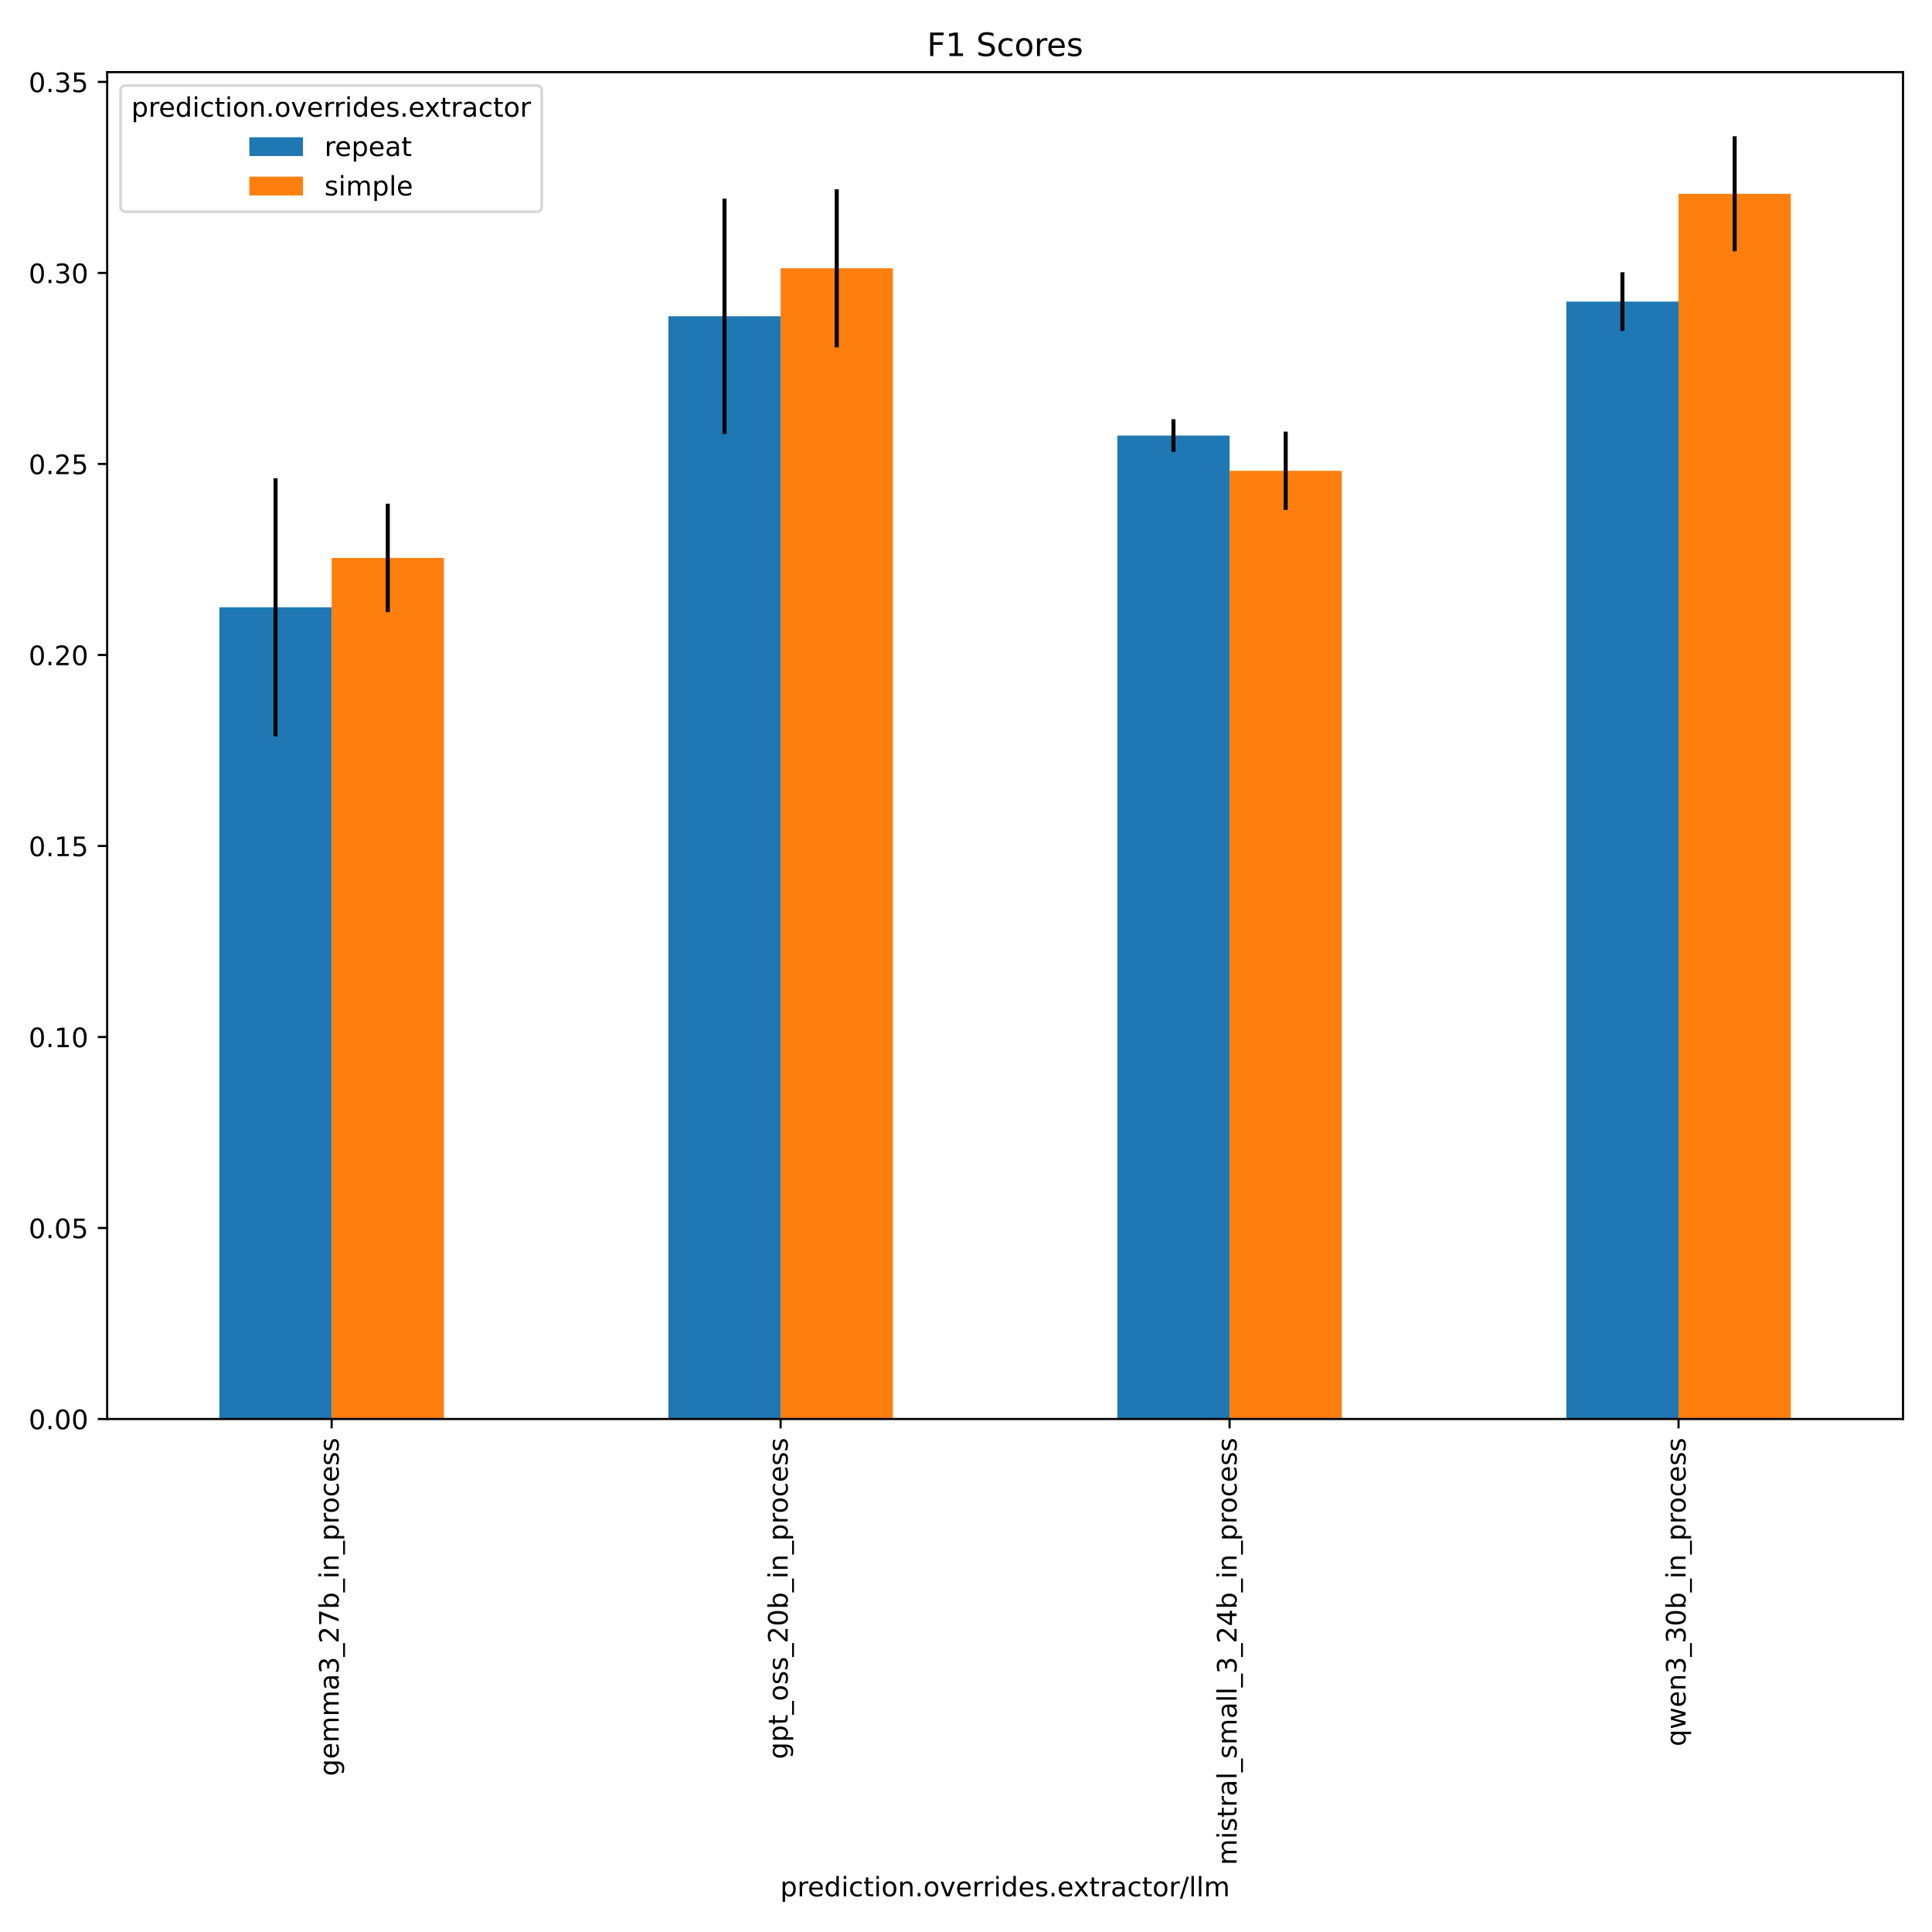
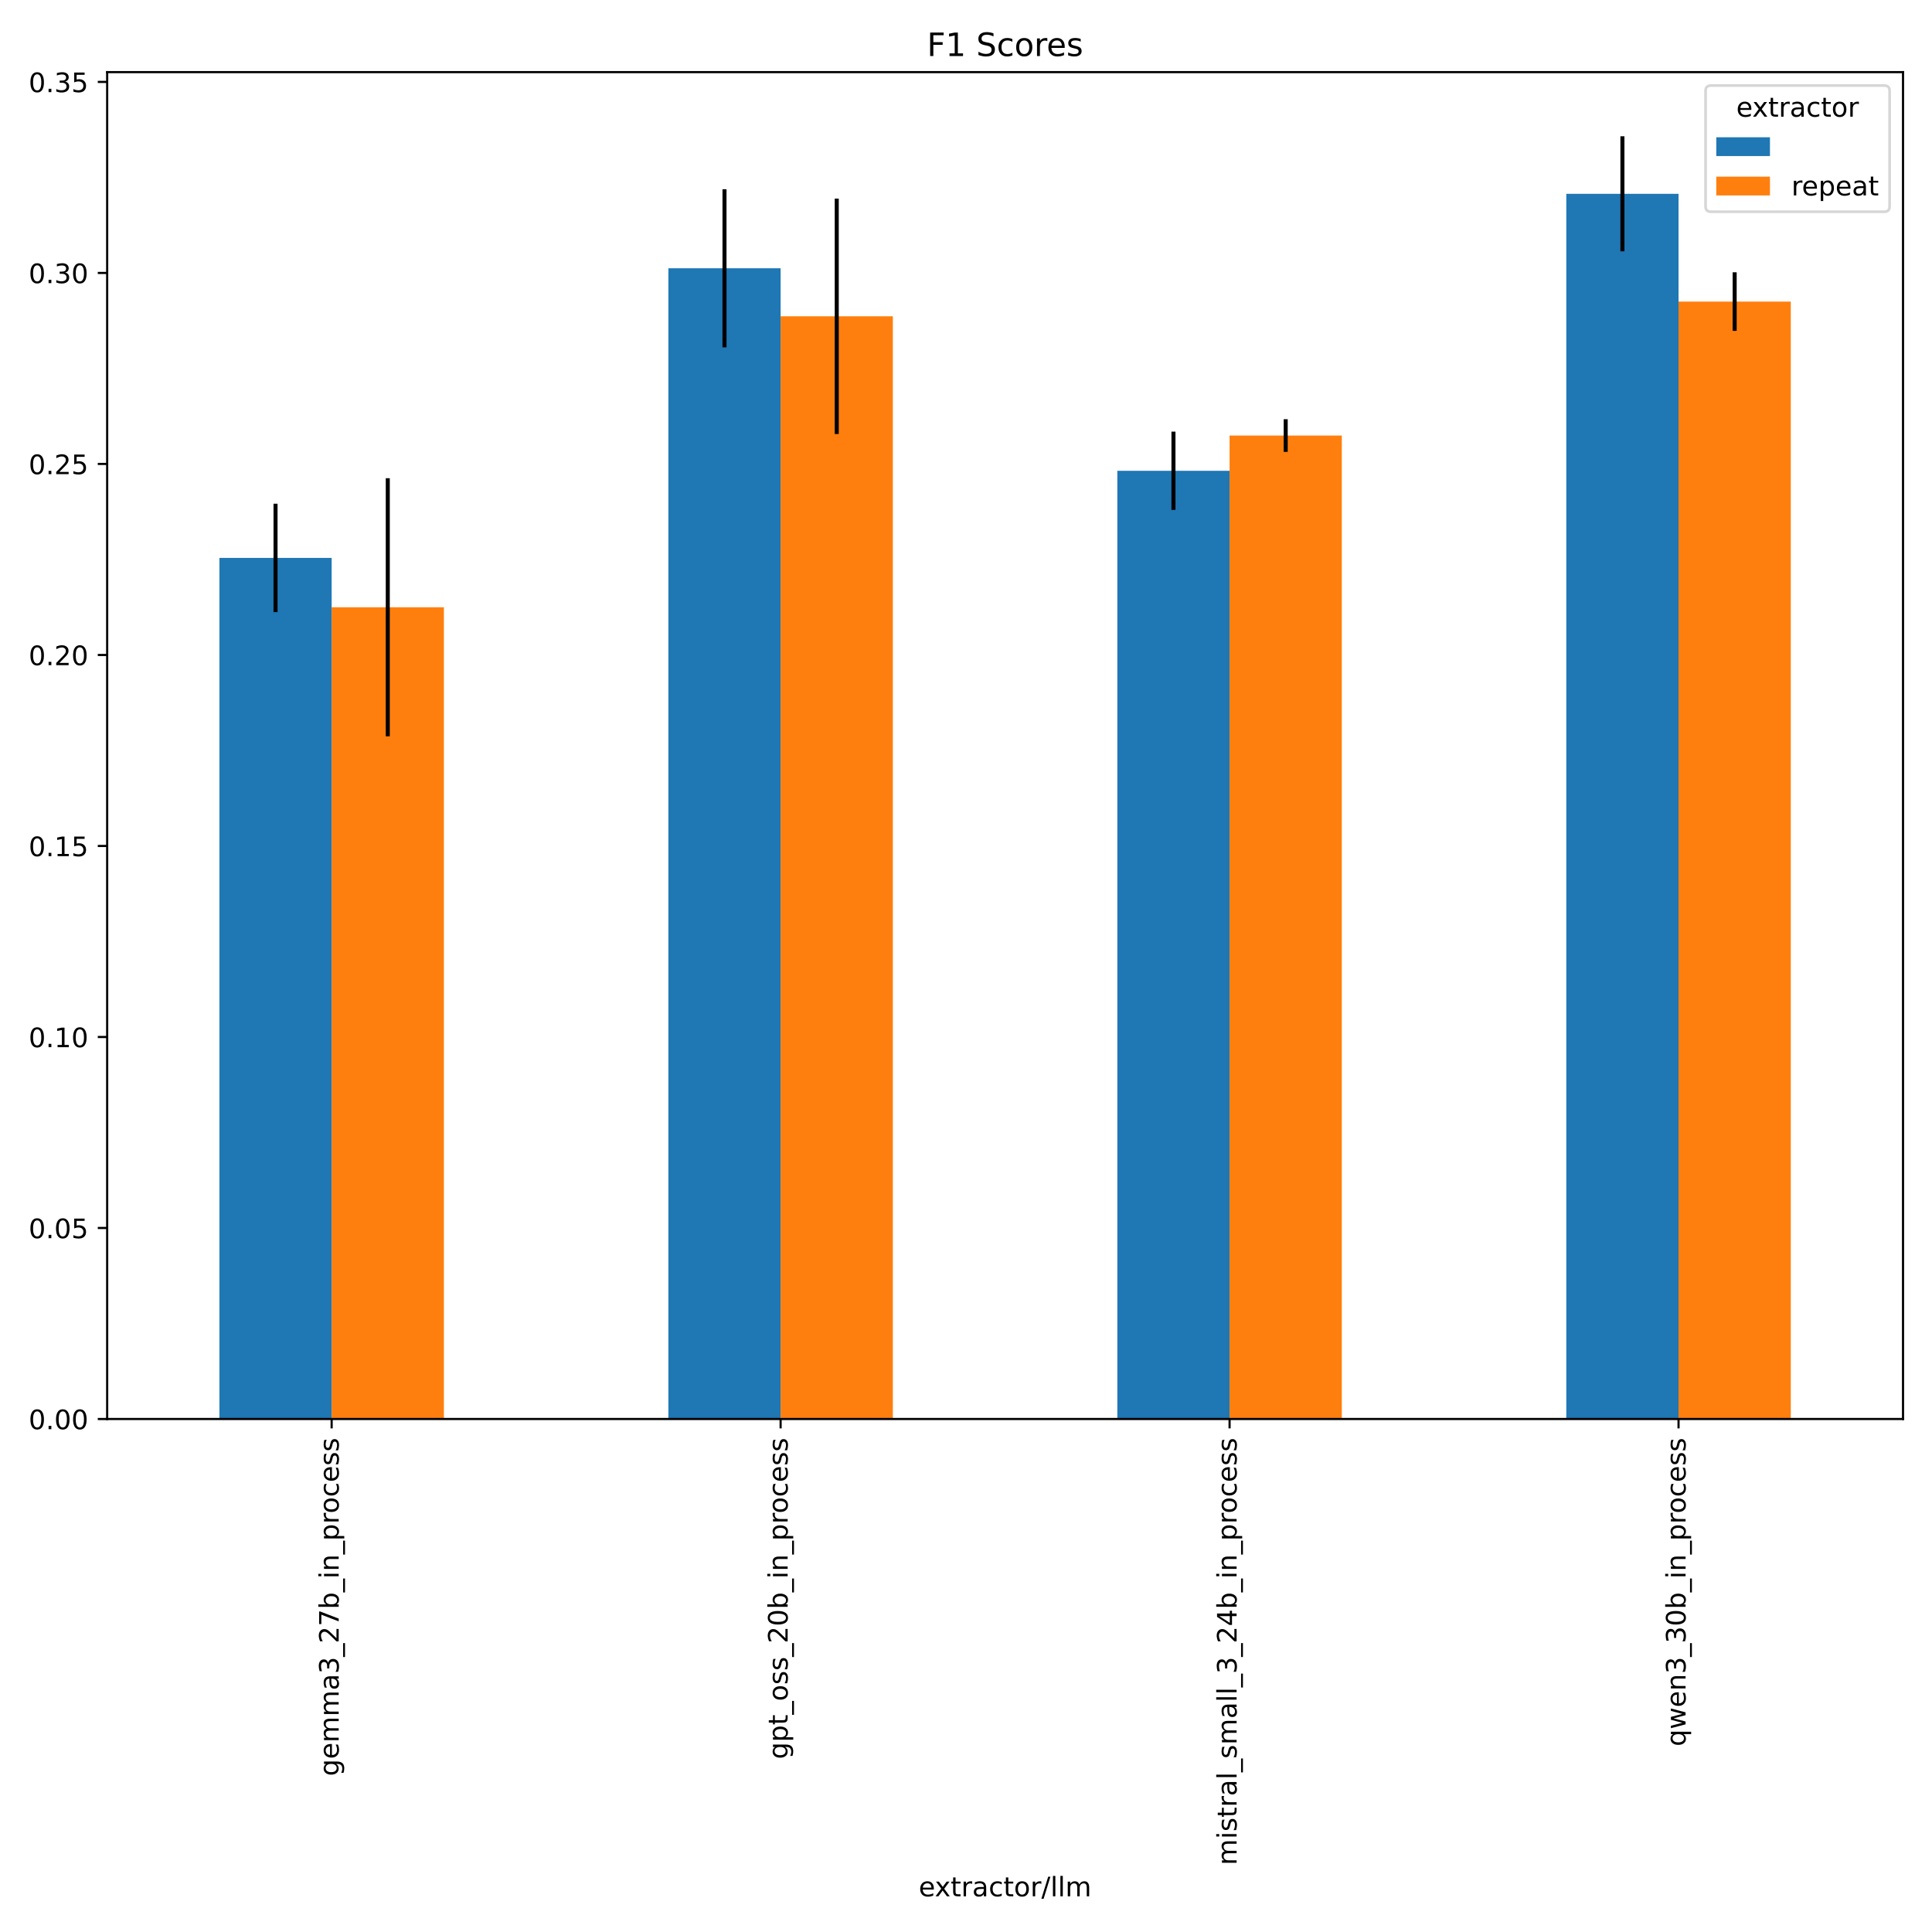
<svg xmlns="http://www.w3.org/2000/svg" xmlns:xlink="http://www.w3.org/1999/xlink" width="720pt" height="720pt" viewBox="0 0 720 720" version="1.1">
  <defs>
    <style type="text/css">*{stroke-linejoin: round; stroke-linecap: butt}</style>
  </defs>
  <g id="figure_1">
    <g id="patch_1">
      <path d="M 0 720  L 720 720  L 720 0  L 0 0  z " style="fill: #ffffff" />
    </g>
    <g id="axes_1">
      <g id="patch_2">
        <path d="M 39.94 528.82  L 709.2 528.82  L 709.2 26.88  L 39.94 26.88  z " style="fill: #ffffff" />
      </g>
      <g id="patch_3">
-         <path d="M 81.769 528.82  L 123.597 528.82  L 123.597 226.306  L 81.769 226.306  z " clip-path="url(#p8c018d6168)" style="fill: #1f77b4" />
+         <path d="M 81.769 528.82  L 123.597 528.82  L 123.597 207.916  L 81.769 207.916  z " clip-path="url(#pf4e334055d)" style="fill: #1f77b4" />
      </g>
      <g id="patch_4">
-         <path d="M 249.084 528.82  L 290.913 528.82  L 290.913 117.876  L 249.084 117.876  z " clip-path="url(#p8c018d6168)" style="fill: #1f77b4" />
+         <path d="M 249.084 528.82  L 290.913 528.82  L 290.913 99.983  L 249.084 99.983  z " clip-path="url(#pf4e334055d)" style="fill: #1f77b4" />
      </g>
      <g id="patch_5">
-         <path d="M 416.399 528.82  L 458.228 528.82  L 458.228 162.321  L 416.399 162.321  z " clip-path="url(#p8c018d6168)" style="fill: #1f77b4" />
+         <path d="M 416.399 528.82  L 458.228 528.82  L 458.228 175.443  L 416.399 175.443  z " clip-path="url(#pf4e334055d)" style="fill: #1f77b4" />
      </g>
      <g id="patch_6">
-         <path d="M 583.714 528.82  L 625.543 528.82  L 625.543 112.388  L 583.714 112.388  z " clip-path="url(#p8c018d6168)" style="fill: #1f77b4" />
+         <path d="M 583.714 528.82  L 625.543 528.82  L 625.543 72.224  L 583.714 72.224  z " clip-path="url(#pf4e334055d)" style="fill: #1f77b4" />
      </g>
      <g id="patch_7">
-         <path d="M 123.597 528.82  L 165.426 528.82  L 165.426 207.916  L 123.597 207.916  z " clip-path="url(#p8c018d6168)" style="fill: #ff7f0e" />
+         <path d="M 123.597 528.82  L 165.426 528.82  L 165.426 226.306  L 123.597 226.306  z " clip-path="url(#pf4e334055d)" style="fill: #ff7f0e" />
      </g>
      <g id="patch_8">
-         <path d="M 290.913 528.82  L 332.741 528.82  L 332.741 99.983  L 290.913 99.983  z " clip-path="url(#p8c018d6168)" style="fill: #ff7f0e" />
+         <path d="M 290.913 528.82  L 332.741 528.82  L 332.741 117.876  L 290.913 117.876  z " clip-path="url(#pf4e334055d)" style="fill: #ff7f0e" />
      </g>
      <g id="patch_9">
-         <path d="M 458.228 528.82  L 500.056 528.82  L 500.056 175.443  L 458.228 175.443  z " clip-path="url(#p8c018d6168)" style="fill: #ff7f0e" />
+         <path d="M 458.228 528.82  L 500.056 528.82  L 500.056 162.321  L 458.228 162.321  z " clip-path="url(#pf4e334055d)" style="fill: #ff7f0e" />
      </g>
      <g id="patch_10">
-         <path d="M 625.543 528.82  L 667.371 528.82  L 667.371 72.224  L 625.543 72.224  z " clip-path="url(#p8c018d6168)" style="fill: #ff7f0e" />
+         <path d="M 625.543 528.82  L 667.371 528.82  L 667.371 112.388  L 625.543 112.388  z " clip-path="url(#pf4e334055d)" style="fill: #ff7f0e" />
      </g>
      <g id="matplotlib.axis_1">
        <g id="xtick_1">
          <g id="line2d_1">
            <defs>
-               <path id="m110accec72" d="M 0 0  L 0 3.5  " style="stroke: #000000; stroke-width: 0.8" />
+               <path id="m04f5eae149" d="M 0 0  L 0 3.5  " style="stroke: #000000; stroke-width: 0.8" />
            </defs>
            <g>
-               <use xlink:href="#m110accec72" x="123.597" y="528.82" style="stroke: #000000; stroke-width: 0.8" />
+               <use xlink:href="#m04f5eae149" x="123.597" y="528.82" style="stroke: #000000; stroke-width: 0.8" />
            </g>
          </g>
          <g id="text_1">
            <g transform="translate(126.2178 661.9059) rotate(-90) scale(0.1 -0.1)">
              <defs>
                <path id="DejaVuSans-67" d="M 2906 1791  Q 2906 2416 2648 2759  Q 2391 3103 1925 3103  Q 1463 3103 1205 2759  Q 947 2416 947 1791  Q 947 1169 1205 825  Q 1463 481 1925 481  Q 2391 481 2648 825  Q 2906 1169 2906 1791  z M 3481 434  Q 3481 -459 3084 -895  Q 2688 -1331 1869 -1331  Q 1566 -1331 1297 -1286  Q 1028 -1241 775 -1147  L 775 -588  Q 1028 -725 1275 -790  Q 1522 -856 1778 -856  Q 2344 -856 2625 -561  Q 2906 -266 2906 331  L 2906 616  Q 2728 306 2450 153  Q 2172 0 1784 0  Q 1141 0 747 490  Q 353 981 353 1791  Q 353 2603 747 3093  Q 1141 3584 1784 3584  Q 2172 3584 2450 3431  Q 2728 3278 2906 2969  L 2906 3500  L 3481 3500  L 3481 434  z " transform="scale(0.015625)" />
                <path id="DejaVuSans-65" d="M 3597 1894  L 3597 1613  L 953 1613  Q 991 1019 1311 708  Q 1631 397 2203 397  Q 2534 397 2845 478  Q 3156 559 3463 722  L 3463 178  Q 3153 47 2828 -22  Q 2503 -91 2169 -91  Q 1331 -91 842 396  Q 353 884 353 1716  Q 353 2575 817 3079  Q 1281 3584 2069 3584  Q 2775 3584 3186 3129  Q 3597 2675 3597 1894  z M 3022 2063  Q 3016 2534 2758 2815  Q 2500 3097 2075 3097  Q 1594 3097 1305 2825  Q 1016 2553 972 2059  L 3022 2063  z " transform="scale(0.015625)" />
                <path id="DejaVuSans-6d" d="M 3328 2828  Q 3544 3216 3844 3400  Q 4144 3584 4550 3584  Q 5097 3584 5394 3201  Q 5691 2819 5691 2113  L 5691 0  L 5113 0  L 5113 2094  Q 5113 2597 4934 2840  Q 4756 3084 4391 3084  Q 3944 3084 3684 2787  Q 3425 2491 3425 1978  L 3425 0  L 2847 0  L 2847 2094  Q 2847 2600 2669 2842  Q 2491 3084 2119 3084  Q 1678 3084 1418 2786  Q 1159 2488 1159 1978  L 1159 0  L 581 0  L 581 3500  L 1159 3500  L 1159 2956  Q 1356 3278 1631 3431  Q 1906 3584 2284 3584  Q 2666 3584 2933 3390  Q 3200 3197 3328 2828  z " transform="scale(0.015625)" />
                <path id="DejaVuSans-61" d="M 2194 1759  Q 1497 1759 1228 1600  Q 959 1441 959 1056  Q 959 750 1161 570  Q 1363 391 1709 391  Q 2188 391 2477 730  Q 2766 1069 2766 1631  L 2766 1759  L 2194 1759  z M 3341 1997  L 3341 0  L 2766 0  L 2766 531  Q 2569 213 2275 61  Q 1981 -91 1556 -91  Q 1019 -91 701 211  Q 384 513 384 1019  Q 384 1609 779 1909  Q 1175 2209 1959 2209  L 2766 2209  L 2766 2266  Q 2766 2663 2505 2880  Q 2244 3097 1772 3097  Q 1472 3097 1187 3025  Q 903 2953 641 2809  L 641 3341  Q 956 3463 1253 3523  Q 1550 3584 1831 3584  Q 2591 3584 2966 3190  Q 3341 2797 3341 1997  z " transform="scale(0.015625)" />
                <path id="DejaVuSans-33" d="M 2597 2516  Q 3050 2419 3304 2112  Q 3559 1806 3559 1356  Q 3559 666 3084 287  Q 2609 -91 1734 -91  Q 1441 -91 1130 -33  Q 819 25 488 141  L 488 750  Q 750 597 1062 519  Q 1375 441 1716 441  Q 2309 441 2620 675  Q 2931 909 2931 1356  Q 2931 1769 2642 2001  Q 2353 2234 1838 2234  L 1294 2234  L 1294 2753  L 1863 2753  Q 2328 2753 2575 2939  Q 2822 3125 2822 3475  Q 2822 3834 2567 4026  Q 2313 4219 1838 4219  Q 1578 4219 1281 4162  Q 984 4106 628 3988  L 628 4550  Q 988 4650 1302 4700  Q 1616 4750 1894 4750  Q 2613 4750 3031 4423  Q 3450 4097 3450 3541  Q 3450 3153 3228 2886  Q 3006 2619 2597 2516  z " transform="scale(0.015625)" />
                <path id="DejaVuSans-5f" d="M 3263 -1063  L 3263 -1509  L -63 -1509  L -63 -1063  L 3263 -1063  z " transform="scale(0.015625)" />
                <path id="DejaVuSans-32" d="M 1228 531  L 3431 531  L 3431 0  L 469 0  L 469 531  Q 828 903 1448 1529  Q 2069 2156 2228 2338  Q 2531 2678 2651 2914  Q 2772 3150 2772 3378  Q 2772 3750 2511 3984  Q 2250 4219 1831 4219  Q 1534 4219 1204 4116  Q 875 4013 500 3803  L 500 4441  Q 881 4594 1212 4672  Q 1544 4750 1819 4750  Q 2544 4750 2975 4387  Q 3406 4025 3406 3419  Q 3406 3131 3298 2873  Q 3191 2616 2906 2266  Q 2828 2175 2409 1742  Q 1991 1309 1228 531  z " transform="scale(0.015625)" />
                <path id="DejaVuSans-37" d="M 525 4666  L 3525 4666  L 3525 4397  L 1831 0  L 1172 0  L 2766 4134  L 525 4134  L 525 4666  z " transform="scale(0.015625)" />
                <path id="DejaVuSans-62" d="M 3116 1747  Q 3116 2381 2855 2742  Q 2594 3103 2138 3103  Q 1681 3103 1420 2742  Q 1159 2381 1159 1747  Q 1159 1113 1420 752  Q 1681 391 2138 391  Q 2594 391 2855 752  Q 3116 1113 3116 1747  z M 1159 2969  Q 1341 3281 1617 3432  Q 1894 3584 2278 3584  Q 2916 3584 3314 3078  Q 3713 2572 3713 1747  Q 3713 922 3314 415  Q 2916 -91 2278 -91  Q 1894 -91 1617 61  Q 1341 213 1159 525  L 1159 0  L 581 0  L 581 4863  L 1159 4863  L 1159 2969  z " transform="scale(0.015625)" />
                <path id="DejaVuSans-69" d="M 603 3500  L 1178 3500  L 1178 0  L 603 0  L 603 3500  z M 603 4863  L 1178 4863  L 1178 4134  L 603 4134  L 603 4863  z " transform="scale(0.015625)" />
                <path id="DejaVuSans-6e" d="M 3513 2113  L 3513 0  L 2938 0  L 2938 2094  Q 2938 2591 2744 2837  Q 2550 3084 2163 3084  Q 1697 3084 1428 2787  Q 1159 2491 1159 1978  L 1159 0  L 581 0  L 581 3500  L 1159 3500  L 1159 2956  Q 1366 3272 1645 3428  Q 1925 3584 2291 3584  Q 2894 3584 3203 3211  Q 3513 2838 3513 2113  z " transform="scale(0.015625)" />
                <path id="DejaVuSans-70" d="M 1159 525  L 1159 -1331  L 581 -1331  L 581 3500  L 1159 3500  L 1159 2969  Q 1341 3281 1617 3432  Q 1894 3584 2278 3584  Q 2916 3584 3314 3078  Q 3713 2572 3713 1747  Q 3713 922 3314 415  Q 2916 -91 2278 -91  Q 1894 -91 1617 61  Q 1341 213 1159 525  z M 3116 1747  Q 3116 2381 2855 2742  Q 2594 3103 2138 3103  Q 1681 3103 1420 2742  Q 1159 2381 1159 1747  Q 1159 1113 1420 752  Q 1681 391 2138 391  Q 2594 391 2855 752  Q 3116 1113 3116 1747  z " transform="scale(0.015625)" />
                <path id="DejaVuSans-72" d="M 2631 2963  Q 2534 3019 2420 3045  Q 2306 3072 2169 3072  Q 1681 3072 1420 2755  Q 1159 2438 1159 1844  L 1159 0  L 581 0  L 581 3500  L 1159 3500  L 1159 2956  Q 1341 3275 1631 3429  Q 1922 3584 2338 3584  Q 2397 3584 2469 3576  Q 2541 3569 2628 3553  L 2631 2963  z " transform="scale(0.015625)" />
                <path id="DejaVuSans-6f" d="M 1959 3097  Q 1497 3097 1228 2736  Q 959 2375 959 1747  Q 959 1119 1226 758  Q 1494 397 1959 397  Q 2419 397 2687 759  Q 2956 1122 2956 1747  Q 2956 2369 2687 2733  Q 2419 3097 1959 3097  z M 1959 3584  Q 2709 3584 3137 3096  Q 3566 2609 3566 1747  Q 3566 888 3137 398  Q 2709 -91 1959 -91  Q 1206 -91 779 398  Q 353 888 353 1747  Q 353 2609 779 3096  Q 1206 3584 1959 3584  z " transform="scale(0.015625)" />
                <path id="DejaVuSans-63" d="M 3122 3366  L 3122 2828  Q 2878 2963 2633 3030  Q 2388 3097 2138 3097  Q 1578 3097 1268 2742  Q 959 2388 959 1747  Q 959 1106 1268 751  Q 1578 397 2138 397  Q 2388 397 2633 464  Q 2878 531 3122 666  L 3122 134  Q 2881 22 2623 -34  Q 2366 -91 2075 -91  Q 1284 -91 818 406  Q 353 903 353 1747  Q 353 2603 823 3093  Q 1294 3584 2113 3584  Q 2378 3584 2631 3529  Q 2884 3475 3122 3366  z " transform="scale(0.015625)" />
                <path id="DejaVuSans-73" d="M 2834 3397  L 2834 2853  Q 2591 2978 2328 3040  Q 2066 3103 1784 3103  Q 1356 3103 1142 2972  Q 928 2841 928 2578  Q 928 2378 1081 2264  Q 1234 2150 1697 2047  L 1894 2003  Q 2506 1872 2764 1633  Q 3022 1394 3022 966  Q 3022 478 2636 193  Q 2250 -91 1575 -91  Q 1294 -91 989 -36  Q 684 19 347 128  L 347 722  Q 666 556 975 473  Q 1284 391 1588 391  Q 1994 391 2212 530  Q 2431 669 2431 922  Q 2431 1156 2273 1281  Q 2116 1406 1581 1522  L 1381 1569  Q 847 1681 609 1914  Q 372 2147 372 2553  Q 372 3047 722 3315  Q 1072 3584 1716 3584  Q 2034 3584 2315 3537  Q 2597 3491 2834 3397  z " transform="scale(0.015625)" />
              </defs>
              <use xlink:href="#DejaVuSans-67" />
              <use xlink:href="#DejaVuSans-65" transform="translate(63.47656 0)" />
              <use xlink:href="#DejaVuSans-6d" transform="translate(125 0)" />
              <use xlink:href="#DejaVuSans-6d" transform="translate(222.4121 0)" />
              <use xlink:href="#DejaVuSans-61" transform="translate(319.8242 0)" />
              <use xlink:href="#DejaVuSans-33" transform="translate(381.1035 0)" />
              <use xlink:href="#DejaVuSans-5f" transform="translate(444.7266 0)" />
              <use xlink:href="#DejaVuSans-32" transform="translate(494.7266 0)" />
              <use xlink:href="#DejaVuSans-37" transform="translate(558.3496 0)" />
              <use xlink:href="#DejaVuSans-62" transform="translate(621.9727 0)" />
              <use xlink:href="#DejaVuSans-5f" transform="translate(685.4492 0)" />
              <use xlink:href="#DejaVuSans-69" transform="translate(735.4492 0)" />
              <use xlink:href="#DejaVuSans-6e" transform="translate(763.2324 0)" />
              <use xlink:href="#DejaVuSans-5f" transform="translate(826.6113 0)" />
              <use xlink:href="#DejaVuSans-70" transform="translate(876.6113 0)" />
              <use xlink:href="#DejaVuSans-72" transform="translate(940.0879 0)" />
              <use xlink:href="#DejaVuSans-6f" transform="translate(978.9512 0)" />
              <use xlink:href="#DejaVuSans-63" transform="translate(1040.133 0)" />
              <use xlink:href="#DejaVuSans-65" transform="translate(1095.113 0)" />
              <use xlink:href="#DejaVuSans-73" transform="translate(1156.637 0)" />
              <use xlink:href="#DejaVuSans-73" transform="translate(1208.736 0)" />
            </g>
          </g>
        </g>
        <g id="xtick_2">
          <g id="line2d_2">
            <g>
-               <use xlink:href="#m110accec72" x="290.913" y="528.82" style="stroke: #000000; stroke-width: 0.8" />
+               <use xlink:href="#m04f5eae149" x="290.913" y="528.82" style="stroke: #000000; stroke-width: 0.8" />
            </g>
          </g>
          <g id="text_2">
            <g transform="translate(293.5328 655.5872) rotate(-90) scale(0.1 -0.1)">
              <defs>
                <path id="DejaVuSans-74" d="M 1172 4494  L 1172 3500  L 2356 3500  L 2356 3053  L 1172 3053  L 1172 1153  Q 1172 725 1289 603  Q 1406 481 1766 481  L 2356 481  L 2356 0  L 1766 0  Q 1100 0 847 248  Q 594 497 594 1153  L 594 3053  L 172 3053  L 172 3500  L 594 3500  L 594 4494  L 1172 4494  z " transform="scale(0.015625)" />
                <path id="DejaVuSans-30" d="M 2034 4250  Q 1547 4250 1301 3770  Q 1056 3291 1056 2328  Q 1056 1369 1301 889  Q 1547 409 2034 409  Q 2525 409 2770 889  Q 3016 1369 3016 2328  Q 3016 3291 2770 3770  Q 2525 4250 2034 4250  z M 2034 4750  Q 2819 4750 3233 4129  Q 3647 3509 3647 2328  Q 3647 1150 3233 529  Q 2819 -91 2034 -91  Q 1250 -91 836 529  Q 422 1150 422 2328  Q 422 3509 836 4129  Q 1250 4750 2034 4750  z " transform="scale(0.015625)" />
              </defs>
              <use xlink:href="#DejaVuSans-67" />
              <use xlink:href="#DejaVuSans-70" transform="translate(63.47656 0)" />
              <use xlink:href="#DejaVuSans-74" transform="translate(126.9531 0)" />
              <use xlink:href="#DejaVuSans-5f" transform="translate(166.1621 0)" />
              <use xlink:href="#DejaVuSans-6f" transform="translate(216.1621 0)" />
              <use xlink:href="#DejaVuSans-73" transform="translate(277.3438 0)" />
              <use xlink:href="#DejaVuSans-73" transform="translate(329.4434 0)" />
              <use xlink:href="#DejaVuSans-5f" transform="translate(381.543 0)" />
              <use xlink:href="#DejaVuSans-32" transform="translate(431.543 0)" />
              <use xlink:href="#DejaVuSans-30" transform="translate(495.166 0)" />
              <use xlink:href="#DejaVuSans-62" transform="translate(558.7891 0)" />
              <use xlink:href="#DejaVuSans-5f" transform="translate(622.2656 0)" />
              <use xlink:href="#DejaVuSans-69" transform="translate(672.2656 0)" />
              <use xlink:href="#DejaVuSans-6e" transform="translate(700.0488 0)" />
              <use xlink:href="#DejaVuSans-5f" transform="translate(763.4277 0)" />
              <use xlink:href="#DejaVuSans-70" transform="translate(813.4277 0)" />
              <use xlink:href="#DejaVuSans-72" transform="translate(876.9043 0)" />
              <use xlink:href="#DejaVuSans-6f" transform="translate(915.7676 0)" />
              <use xlink:href="#DejaVuSans-63" transform="translate(976.9492 0)" />
              <use xlink:href="#DejaVuSans-65" transform="translate(1031.93 0)" />
              <use xlink:href="#DejaVuSans-73" transform="translate(1093.453 0)" />
              <use xlink:href="#DejaVuSans-73" transform="translate(1145.553 0)" />
            </g>
          </g>
        </g>
        <g id="xtick_3">
          <g id="line2d_3">
            <g>
-               <use xlink:href="#m110accec72" x="458.228" y="528.82" style="stroke: #000000; stroke-width: 0.8" />
+               <use xlink:href="#m04f5eae149" x="458.228" y="528.82" style="stroke: #000000; stroke-width: 0.8" />
            </g>
          </g>
          <g id="text_3">
            <g transform="translate(460.8478 695.095) rotate(-90) scale(0.1 -0.1)">
              <defs>
                <path id="DejaVuSans-6c" d="M 603 4863  L 1178 4863  L 1178 0  L 603 0  L 603 4863  z " transform="scale(0.015625)" />
                <path id="DejaVuSans-34" d="M 2419 4116  L 825 1625  L 2419 1625  L 2419 4116  z M 2253 4666  L 3047 4666  L 3047 1625  L 3713 1625  L 3713 1100  L 3047 1100  L 3047 0  L 2419 0  L 2419 1100  L 313 1100  L 313 1709  L 2253 4666  z " transform="scale(0.015625)" />
              </defs>
              <use xlink:href="#DejaVuSans-6d" />
              <use xlink:href="#DejaVuSans-69" transform="translate(97.41211 0)" />
              <use xlink:href="#DejaVuSans-73" transform="translate(125.1953 0)" />
              <use xlink:href="#DejaVuSans-74" transform="translate(177.2949 0)" />
              <use xlink:href="#DejaVuSans-72" transform="translate(216.5039 0)" />
              <use xlink:href="#DejaVuSans-61" transform="translate(257.6172 0)" />
              <use xlink:href="#DejaVuSans-6c" transform="translate(318.8965 0)" />
              <use xlink:href="#DejaVuSans-5f" transform="translate(346.6797 0)" />
              <use xlink:href="#DejaVuSans-73" transform="translate(396.6797 0)" />
              <use xlink:href="#DejaVuSans-6d" transform="translate(448.7793 0)" />
              <use xlink:href="#DejaVuSans-61" transform="translate(546.1914 0)" />
              <use xlink:href="#DejaVuSans-6c" transform="translate(607.4707 0)" />
              <use xlink:href="#DejaVuSans-6c" transform="translate(635.2539 0)" />
              <use xlink:href="#DejaVuSans-5f" transform="translate(663.0371 0)" />
              <use xlink:href="#DejaVuSans-33" transform="translate(713.0371 0)" />
              <use xlink:href="#DejaVuSans-5f" transform="translate(776.6602 0)" />
              <use xlink:href="#DejaVuSans-32" transform="translate(826.6602 0)" />
              <use xlink:href="#DejaVuSans-34" transform="translate(890.2832 0)" />
              <use xlink:href="#DejaVuSans-62" transform="translate(953.9062 0)" />
              <use xlink:href="#DejaVuSans-5f" transform="translate(1017.383 0)" />
              <use xlink:href="#DejaVuSans-69" transform="translate(1067.383 0)" />
              <use xlink:href="#DejaVuSans-6e" transform="translate(1095.166 0)" />
              <use xlink:href="#DejaVuSans-5f" transform="translate(1158.545 0)" />
              <use xlink:href="#DejaVuSans-70" transform="translate(1208.545 0)" />
              <use xlink:href="#DejaVuSans-72" transform="translate(1272.021 0)" />
              <use xlink:href="#DejaVuSans-6f" transform="translate(1310.885 0)" />
              <use xlink:href="#DejaVuSans-63" transform="translate(1372.066 0)" />
              <use xlink:href="#DejaVuSans-65" transform="translate(1427.047 0)" />
              <use xlink:href="#DejaVuSans-73" transform="translate(1488.57 0)" />
              <use xlink:href="#DejaVuSans-73" transform="translate(1540.67 0)" />
            </g>
          </g>
        </g>
        <g id="xtick_4">
          <g id="line2d_4">
            <g>
-               <use xlink:href="#m110accec72" x="625.543" y="528.82" style="stroke: #000000; stroke-width: 0.8" />
+               <use xlink:href="#m04f5eae149" x="625.543" y="528.82" style="stroke: #000000; stroke-width: 0.8" />
            </g>
          </g>
          <g id="text_4">
            <g transform="translate(628.1628 650.8122) rotate(-90) scale(0.1 -0.1)">
              <defs>
                <path id="DejaVuSans-71" d="M 947 1747  Q 947 1113 1208 752  Q 1469 391 1925 391  Q 2381 391 2643 752  Q 2906 1113 2906 1747  Q 2906 2381 2643 2742  Q 2381 3103 1925 3103  Q 1469 3103 1208 2742  Q 947 2381 947 1747  z M 2906 525  Q 2725 213 2448 61  Q 2172 -91 1784 -91  Q 1150 -91 751 415  Q 353 922 353 1747  Q 353 2572 751 3078  Q 1150 3584 1784 3584  Q 2172 3584 2448 3432  Q 2725 3281 2906 2969  L 2906 3500  L 3481 3500  L 3481 -1331  L 2906 -1331  L 2906 525  z " transform="scale(0.015625)" />
                <path id="DejaVuSans-77" d="M 269 3500  L 844 3500  L 1563 769  L 2278 3500  L 2956 3500  L 3675 769  L 4391 3500  L 4966 3500  L 4050 0  L 3372 0  L 2619 2869  L 1863 0  L 1184 0  L 269 3500  z " transform="scale(0.015625)" />
              </defs>
              <use xlink:href="#DejaVuSans-71" />
              <use xlink:href="#DejaVuSans-77" transform="translate(63.47656 0)" />
              <use xlink:href="#DejaVuSans-65" transform="translate(145.2637 0)" />
              <use xlink:href="#DejaVuSans-6e" transform="translate(206.7871 0)" />
              <use xlink:href="#DejaVuSans-33" transform="translate(270.166 0)" />
              <use xlink:href="#DejaVuSans-5f" transform="translate(333.7891 0)" />
              <use xlink:href="#DejaVuSans-33" transform="translate(383.7891 0)" />
              <use xlink:href="#DejaVuSans-30" transform="translate(447.4121 0)" />
              <use xlink:href="#DejaVuSans-62" transform="translate(511.0352 0)" />
              <use xlink:href="#DejaVuSans-5f" transform="translate(574.5117 0)" />
              <use xlink:href="#DejaVuSans-69" transform="translate(624.5117 0)" />
              <use xlink:href="#DejaVuSans-6e" transform="translate(652.2949 0)" />
              <use xlink:href="#DejaVuSans-5f" transform="translate(715.6738 0)" />
              <use xlink:href="#DejaVuSans-70" transform="translate(765.6738 0)" />
              <use xlink:href="#DejaVuSans-72" transform="translate(829.1504 0)" />
              <use xlink:href="#DejaVuSans-6f" transform="translate(868.0137 0)" />
              <use xlink:href="#DejaVuSans-63" transform="translate(929.1953 0)" />
              <use xlink:href="#DejaVuSans-65" transform="translate(984.1758 0)" />
              <use xlink:href="#DejaVuSans-73" transform="translate(1045.699 0)" />
              <use xlink:href="#DejaVuSans-73" transform="translate(1097.799 0)" />
            </g>
          </g>
        </g>
        <g id="text_5">
-           <g transform="translate(290.7598 706.6934) scale(0.1 -0.1)">
+           <g transform="translate(342.3848 706.6934) scale(0.1 -0.1)">
            <defs>
-               <path id="DejaVuSans-64" d="M 2906 2969  L 2906 4863  L 3481 4863  L 3481 0  L 2906 0  L 2906 525  Q 2725 213 2448 61  Q 2172 -91 1784 -91  Q 1150 -91 751 415  Q 353 922 353 1747  Q 353 2572 751 3078  Q 1150 3584 1784 3584  Q 2172 3584 2448 3432  Q 2725 3281 2906 2969  z M 947 1747  Q 947 1113 1208 752  Q 1469 391 1925 391  Q 2381 391 2643 752  Q 2906 1113 2906 1747  Q 2906 2381 2643 2742  Q 2381 3103 1925 3103  Q 1469 3103 1208 2742  Q 947 2381 947 1747  z " transform="scale(0.015625)" />
-               <path id="DejaVuSans-2e" d="M 684 794  L 1344 794  L 1344 0  L 684 0  L 684 794  z " transform="scale(0.015625)" />
-               <path id="DejaVuSans-76" d="M 191 3500  L 800 3500  L 1894 563  L 2988 3500  L 3597 3500  L 2284 0  L 1503 0  L 191 3500  z " transform="scale(0.015625)" />
              <path id="DejaVuSans-78" d="M 3513 3500  L 2247 1797  L 3578 0  L 2900 0  L 1881 1375  L 863 0  L 184 0  L 1544 1831  L 300 3500  L 978 3500  L 1906 2253  L 2834 3500  L 3513 3500  z " transform="scale(0.015625)" />
              <path id="DejaVuSans-2f" d="M 1625 4666  L 2156 4666  L 531 -594  L 0 -594  L 1625 4666  z " transform="scale(0.015625)" />
            </defs>
-             <use xlink:href="#DejaVuSans-70" />
-             <use xlink:href="#DejaVuSans-72" transform="translate(63.47656 0)" />
-             <use xlink:href="#DejaVuSans-65" transform="translate(102.3398 0)" />
-             <use xlink:href="#DejaVuSans-64" transform="translate(163.8633 0)" />
-             <use xlink:href="#DejaVuSans-69" transform="translate(227.3398 0)" />
-             <use xlink:href="#DejaVuSans-63" transform="translate(255.123 0)" />
-             <use xlink:href="#DejaVuSans-74" transform="translate(310.1035 0)" />
-             <use xlink:href="#DejaVuSans-69" transform="translate(349.3125 0)" />
-             <use xlink:href="#DejaVuSans-6f" transform="translate(377.0957 0)" />
-             <use xlink:href="#DejaVuSans-6e" transform="translate(438.2773 0)" />
-             <use xlink:href="#DejaVuSans-2e" transform="translate(501.6562 0)" />
-             <use xlink:href="#DejaVuSans-6f" transform="translate(533.4434 0)" />
-             <use xlink:href="#DejaVuSans-76" transform="translate(594.625 0)" />
-             <use xlink:href="#DejaVuSans-65" transform="translate(653.8047 0)" />
-             <use xlink:href="#DejaVuSans-72" transform="translate(715.3281 0)" />
-             <use xlink:href="#DejaVuSans-72" transform="translate(754.6914 0)" />
-             <use xlink:href="#DejaVuSans-69" transform="translate(795.8047 0)" />
-             <use xlink:href="#DejaVuSans-64" transform="translate(823.5879 0)" />
-             <use xlink:href="#DejaVuSans-65" transform="translate(887.0645 0)" />
-             <use xlink:href="#DejaVuSans-73" transform="translate(948.5879 0)" />
-             <use xlink:href="#DejaVuSans-2e" transform="translate(1000.688 0)" />
-             <use xlink:href="#DejaVuSans-65" transform="translate(1032.475 0)" />
-             <use xlink:href="#DejaVuSans-78" transform="translate(1092.248 0)" />
-             <use xlink:href="#DejaVuSans-74" transform="translate(1151.428 0)" />
-             <use xlink:href="#DejaVuSans-72" transform="translate(1190.637 0)" />
-             <use xlink:href="#DejaVuSans-61" transform="translate(1231.75 0)" />
-             <use xlink:href="#DejaVuSans-63" transform="translate(1293.029 0)" />
-             <use xlink:href="#DejaVuSans-74" transform="translate(1348.01 0)" />
-             <use xlink:href="#DejaVuSans-6f" transform="translate(1387.219 0)" />
-             <use xlink:href="#DejaVuSans-72" transform="translate(1448.4 0)" />
-             <use xlink:href="#DejaVuSans-2f" transform="translate(1489.514 0)" />
-             <use xlink:href="#DejaVuSans-6c" transform="translate(1523.205 0)" />
-             <use xlink:href="#DejaVuSans-6c" transform="translate(1550.988 0)" />
-             <use xlink:href="#DejaVuSans-6d" transform="translate(1578.771 0)" />
+             <use xlink:href="#DejaVuSans-65" />
+             <use xlink:href="#DejaVuSans-78" transform="translate(59.77344 0)" />
+             <use xlink:href="#DejaVuSans-74" transform="translate(118.9531 0)" />
+             <use xlink:href="#DejaVuSans-72" transform="translate(158.1621 0)" />
+             <use xlink:href="#DejaVuSans-61" transform="translate(199.2754 0)" />
+             <use xlink:href="#DejaVuSans-63" transform="translate(260.5547 0)" />
+             <use xlink:href="#DejaVuSans-74" transform="translate(315.5352 0)" />
+             <use xlink:href="#DejaVuSans-6f" transform="translate(354.7441 0)" />
+             <use xlink:href="#DejaVuSans-72" transform="translate(415.9258 0)" />
+             <use xlink:href="#DejaVuSans-2f" transform="translate(457.0391 0)" />
+             <use xlink:href="#DejaVuSans-6c" transform="translate(490.7305 0)" />
+             <use xlink:href="#DejaVuSans-6c" transform="translate(518.5137 0)" />
+             <use xlink:href="#DejaVuSans-6d" transform="translate(546.2969 0)" />
          </g>
        </g>
      </g>
      <g id="matplotlib.axis_2">
        <g id="ytick_1">
          <g id="line2d_5">
            <defs>
-               <path id="m6401eb81ef" d="M 0 0  L -3.5 0  " style="stroke: #000000; stroke-width: 0.8" />
+               <path id="m62c7fa1cdd" d="M 0 0  L -3.5 0  " style="stroke: #000000; stroke-width: 0.8" />
            </defs>
            <g>
-               <use xlink:href="#m6401eb81ef" x="39.94" y="528.82" style="stroke: #000000; stroke-width: 0.8" />
+               <use xlink:href="#m62c7fa1cdd" x="39.94" y="528.82" style="stroke: #000000; stroke-width: 0.8" />
            </g>
          </g>
          <g id="text_6">
            <g transform="translate(10.67437 532.6192) scale(0.1 -0.1)">
+               <defs>
+                 <path id="DejaVuSans-2e" d="M 684 794  L 1344 794  L 1344 0  L 684 0  L 684 794  z " transform="scale(0.015625)" />
+               </defs>
              <use xlink:href="#DejaVuSans-30" />
              <use xlink:href="#DejaVuSans-2e" transform="translate(63.62305 0)" />
              <use xlink:href="#DejaVuSans-30" transform="translate(95.41016 0)" />
              <use xlink:href="#DejaVuSans-30" transform="translate(159.0332 0)" />
            </g>
          </g>
        </g>
        <g id="ytick_2">
          <g id="line2d_6">
            <g>
-               <use xlink:href="#m6401eb81ef" x="39.94" y="457.636" style="stroke: #000000; stroke-width: 0.8" />
+               <use xlink:href="#m62c7fa1cdd" x="39.94" y="457.636" style="stroke: #000000; stroke-width: 0.8" />
            </g>
          </g>
          <g id="text_7">
            <g transform="translate(10.67437 461.4353) scale(0.1 -0.1)">
              <defs>
                <path id="DejaVuSans-35" d="M 691 4666  L 3169 4666  L 3169 4134  L 1269 4134  L 1269 2991  Q 1406 3038 1543 3061  Q 1681 3084 1819 3084  Q 2600 3084 3056 2656  Q 3513 2228 3513 1497  Q 3513 744 3044 326  Q 2575 -91 1722 -91  Q 1428 -91 1123 -41  Q 819 9 494 109  L 494 744  Q 775 591 1075 516  Q 1375 441 1709 441  Q 2250 441 2565 725  Q 2881 1009 2881 1497  Q 2881 1984 2565 2268  Q 2250 2553 1709 2553  Q 1456 2553 1204 2497  Q 953 2441 691 2322  L 691 4666  z " transform="scale(0.015625)" />
              </defs>
              <use xlink:href="#DejaVuSans-30" />
              <use xlink:href="#DejaVuSans-2e" transform="translate(63.62305 0)" />
              <use xlink:href="#DejaVuSans-30" transform="translate(95.41016 0)" />
              <use xlink:href="#DejaVuSans-35" transform="translate(159.0332 0)" />
            </g>
          </g>
        </g>
        <g id="ytick_3">
          <g id="line2d_7">
            <g>
-               <use xlink:href="#m6401eb81ef" x="39.94" y="386.452" style="stroke: #000000; stroke-width: 0.8" />
+               <use xlink:href="#m62c7fa1cdd" x="39.94" y="386.452" style="stroke: #000000; stroke-width: 0.8" />
            </g>
          </g>
          <g id="text_8">
            <g transform="translate(10.67437 390.2515) scale(0.1 -0.1)">
              <defs>
                <path id="DejaVuSans-31" d="M 794 531  L 1825 531  L 1825 4091  L 703 3866  L 703 4441  L 1819 4666  L 2450 4666  L 2450 531  L 3481 531  L 3481 0  L 794 0  L 794 531  z " transform="scale(0.015625)" />
              </defs>
              <use xlink:href="#DejaVuSans-30" />
              <use xlink:href="#DejaVuSans-2e" transform="translate(63.62305 0)" />
              <use xlink:href="#DejaVuSans-31" transform="translate(95.41016 0)" />
              <use xlink:href="#DejaVuSans-30" transform="translate(159.0332 0)" />
            </g>
          </g>
        </g>
        <g id="ytick_4">
          <g id="line2d_8">
            <g>
-               <use xlink:href="#m6401eb81ef" x="39.94" y="315.268" style="stroke: #000000; stroke-width: 0.8" />
+               <use xlink:href="#m62c7fa1cdd" x="39.94" y="315.268" style="stroke: #000000; stroke-width: 0.8" />
            </g>
          </g>
          <g id="text_9">
            <g transform="translate(10.67437 319.0676) scale(0.1 -0.1)">
              <use xlink:href="#DejaVuSans-30" />
              <use xlink:href="#DejaVuSans-2e" transform="translate(63.62305 0)" />
              <use xlink:href="#DejaVuSans-31" transform="translate(95.41016 0)" />
              <use xlink:href="#DejaVuSans-35" transform="translate(159.0332 0)" />
            </g>
          </g>
        </g>
        <g id="ytick_5">
          <g id="line2d_9">
            <g>
-               <use xlink:href="#m6401eb81ef" x="39.94" y="244.084" style="stroke: #000000; stroke-width: 0.8" />
+               <use xlink:href="#m62c7fa1cdd" x="39.94" y="244.084" style="stroke: #000000; stroke-width: 0.8" />
            </g>
          </g>
          <g id="text_10">
            <g transform="translate(10.67437 247.8837) scale(0.1 -0.1)">
              <use xlink:href="#DejaVuSans-30" />
              <use xlink:href="#DejaVuSans-2e" transform="translate(63.62305 0)" />
              <use xlink:href="#DejaVuSans-32" transform="translate(95.41016 0)" />
              <use xlink:href="#DejaVuSans-30" transform="translate(159.0332 0)" />
            </g>
          </g>
        </g>
        <g id="ytick_6">
          <g id="line2d_10">
            <g>
-               <use xlink:href="#m6401eb81ef" x="39.94" y="172.901" style="stroke: #000000; stroke-width: 0.8" />
+               <use xlink:href="#m62c7fa1cdd" x="39.94" y="172.901" style="stroke: #000000; stroke-width: 0.8" />
            </g>
          </g>
          <g id="text_11">
            <g transform="translate(10.67437 176.6998) scale(0.1 -0.1)">
              <use xlink:href="#DejaVuSans-30" />
              <use xlink:href="#DejaVuSans-2e" transform="translate(63.62305 0)" />
              <use xlink:href="#DejaVuSans-32" transform="translate(95.41016 0)" />
              <use xlink:href="#DejaVuSans-35" transform="translate(159.0332 0)" />
            </g>
          </g>
        </g>
        <g id="ytick_7">
          <g id="line2d_11">
            <g>
-               <use xlink:href="#m6401eb81ef" x="39.94" y="101.717" style="stroke: #000000; stroke-width: 0.8" />
+               <use xlink:href="#m62c7fa1cdd" x="39.94" y="101.717" style="stroke: #000000; stroke-width: 0.8" />
            </g>
          </g>
          <g id="text_12">
            <g transform="translate(10.67437 105.5159) scale(0.1 -0.1)">
              <use xlink:href="#DejaVuSans-30" />
              <use xlink:href="#DejaVuSans-2e" transform="translate(63.62305 0)" />
              <use xlink:href="#DejaVuSans-33" transform="translate(95.41016 0)" />
              <use xlink:href="#DejaVuSans-30" transform="translate(159.0332 0)" />
            </g>
          </g>
        </g>
        <g id="ytick_8">
          <g id="line2d_12">
            <g>
-               <use xlink:href="#m6401eb81ef" x="39.94" y="30.533" style="stroke: #000000; stroke-width: 0.8" />
+               <use xlink:href="#m62c7fa1cdd" x="39.94" y="30.533" style="stroke: #000000; stroke-width: 0.8" />
            </g>
          </g>
          <g id="text_13">
            <g transform="translate(10.67437 34.33207) scale(0.1 -0.1)">
              <use xlink:href="#DejaVuSans-30" />
              <use xlink:href="#DejaVuSans-2e" transform="translate(63.62305 0)" />
              <use xlink:href="#DejaVuSans-33" transform="translate(95.41016 0)" />
              <use xlink:href="#DejaVuSans-35" transform="translate(159.0332 0)" />
            </g>
          </g>
        </g>
      </g>
      <g id="LineCollection_1">
-         <path d="M 102.683 274.399  L 102.683 178.213  " clip-path="url(#p8c018d6168)" style="fill: none; stroke: #000000; stroke-width: 1.5" />
-         <path d="M 269.998 161.743  L 269.998 74.009  " clip-path="url(#p8c018d6168)" style="fill: none; stroke: #000000; stroke-width: 1.5" />
-         <path d="M 437.313 168.413  L 437.313 156.229  " clip-path="url(#p8c018d6168)" style="fill: none; stroke: #000000; stroke-width: 1.5" />
-         <path d="M 604.628 123.304  L 604.628 101.471  " clip-path="url(#p8c018d6168)" style="fill: none; stroke: #000000; stroke-width: 1.5" />
+         <path d="M 102.683 228.119  L 102.683 187.713  " clip-path="url(#pf4e334055d)" style="fill: none; stroke: #000000; stroke-width: 1.5" />
+         <path d="M 269.998 129.44  L 269.998 70.525  " clip-path="url(#pf4e334055d)" style="fill: none; stroke: #000000; stroke-width: 1.5" />
+         <path d="M 437.313 190.031  L 437.313 160.855  " clip-path="url(#pf4e334055d)" style="fill: none; stroke: #000000; stroke-width: 1.5" />
+         <path d="M 604.628 93.666  L 604.628 50.782  " clip-path="url(#pf4e334055d)" style="fill: none; stroke: #000000; stroke-width: 1.5" />
      </g>
      <g id="LineCollection_2">
-         <path d="M 144.512 228.119  L 144.512 187.713  " clip-path="url(#p8c018d6168)" style="fill: none; stroke: #000000; stroke-width: 1.5" />
-         <path d="M 311.827 129.44  L 311.827 70.525  " clip-path="url(#p8c018d6168)" style="fill: none; stroke: #000000; stroke-width: 1.5" />
-         <path d="M 479.142 190.031  L 479.142 160.855  " clip-path="url(#p8c018d6168)" style="fill: none; stroke: #000000; stroke-width: 1.5" />
-         <path d="M 646.457 93.666  L 646.457 50.782  " clip-path="url(#p8c018d6168)" style="fill: none; stroke: #000000; stroke-width: 1.5" />
+         <path d="M 144.512 274.399  L 144.512 178.213  " clip-path="url(#pf4e334055d)" style="fill: none; stroke: #000000; stroke-width: 1.5" />
+         <path d="M 311.827 161.743  L 311.827 74.009  " clip-path="url(#pf4e334055d)" style="fill: none; stroke: #000000; stroke-width: 1.5" />
+         <path d="M 479.142 168.413  L 479.142 156.229  " clip-path="url(#pf4e334055d)" style="fill: none; stroke: #000000; stroke-width: 1.5" />
+         <path d="M 646.457 123.304  L 646.457 101.471  " clip-path="url(#pf4e334055d)" style="fill: none; stroke: #000000; stroke-width: 1.5" />
      </g>
      <g id="patch_11">
        <path d="M 39.94 528.82  L 39.94 26.88  " style="fill: none; stroke: #000000; stroke-width: 0.8; stroke-linejoin: miter; stroke-linecap: square" />
      </g>
      <g id="patch_12">
        <path d="M 709.2 528.82  L 709.2 26.88  " style="fill: none; stroke: #000000; stroke-width: 0.8; stroke-linejoin: miter; stroke-linecap: square" />
      </g>
      <g id="patch_13">
        <path d="M 39.94 528.82  L 709.2 528.82  " style="fill: none; stroke: #000000; stroke-width: 0.8; stroke-linejoin: miter; stroke-linecap: square" />
      </g>
      <g id="patch_14">
        <path d="M 39.94 26.88  L 709.2 26.88  " style="fill: none; stroke: #000000; stroke-width: 0.8; stroke-linejoin: miter; stroke-linecap: square" />
      </g>
      <g id="text_14">
        <g transform="translate(345.4663 20.88) scale(0.12 -0.12)">
          <defs>
            <path id="DejaVuSans-46" d="M 628 4666  L 3309 4666  L 3309 4134  L 1259 4134  L 1259 2759  L 3109 2759  L 3109 2228  L 1259 2228  L 1259 0  L 628 0  L 628 4666  z " transform="scale(0.015625)" />
            <path id="DejaVuSans-20" transform="scale(0.015625)" />
            <path id="DejaVuSans-53" d="M 3425 4513  L 3425 3897  Q 3066 4069 2747 4153  Q 2428 4238 2131 4238  Q 1616 4238 1336 4038  Q 1056 3838 1056 3469  Q 1056 3159 1242 3001  Q 1428 2844 1947 2747  L 2328 2669  Q 3034 2534 3370 2195  Q 3706 1856 3706 1288  Q 3706 609 3251 259  Q 2797 -91 1919 -91  Q 1588 -91 1214 -16  Q 841 59 441 206  L 441 856  Q 825 641 1194 531  Q 1563 422 1919 422  Q 2459 422 2753 634  Q 3047 847 3047 1241  Q 3047 1584 2836 1778  Q 2625 1972 2144 2069  L 1759 2144  Q 1053 2284 737 2584  Q 422 2884 422 3419  Q 422 4038 858 4394  Q 1294 4750 2059 4750  Q 2388 4750 2728 4690  Q 3069 4631 3425 4513  z " transform="scale(0.015625)" />
          </defs>
          <use xlink:href="#DejaVuSans-46" />
          <use xlink:href="#DejaVuSans-31" transform="translate(57.51953 0)" />
          <use xlink:href="#DejaVuSans-20" transform="translate(121.1426 0)" />
          <use xlink:href="#DejaVuSans-53" transform="translate(152.9297 0)" />
          <use xlink:href="#DejaVuSans-63" transform="translate(216.4062 0)" />
          <use xlink:href="#DejaVuSans-6f" transform="translate(271.3867 0)" />
          <use xlink:href="#DejaVuSans-72" transform="translate(332.5684 0)" />
          <use xlink:href="#DejaVuSans-65" transform="translate(371.4316 0)" />
          <use xlink:href="#DejaVuSans-73" transform="translate(432.9551 0)" />
        </g>
      </g>
      <g id="legend_1">
        <g id="patch_15">
-           <path d="M 46.94 78.914  L 199.895 78.914  Q 201.895 78.914 201.895 76.914  L 201.895 33.88  Q 201.895 31.88 199.895 31.88  L 46.94 31.88  Q 44.94 31.88 44.94 33.88  L 44.94 76.914  Q 44.94 78.914 46.94 78.914  z " style="fill: #ffffff; opacity: 0.8; stroke: #cccccc; stroke-linejoin: miter" />
+           <path d="M 637.611 78.914  L 702.2 78.914  Q 704.2 78.914 704.2 76.914  L 704.2 33.88  Q 704.2 31.88 702.2 31.88  L 637.611 31.88  Q 635.611 31.88 635.611 33.88  L 635.611 76.914  Q 635.611 78.914 637.611 78.914  z " style="fill: #ffffff; opacity: 0.8; stroke: #cccccc; stroke-linejoin: miter" />
        </g>
        <g id="text_15">
-           <g transform="translate(48.94 43.47844) scale(0.1 -0.1)">
-             <use xlink:href="#DejaVuSans-70" />
-             <use xlink:href="#DejaVuSans-72" transform="translate(63.47656 0)" />
-             <use xlink:href="#DejaVuSans-65" transform="translate(102.3398 0)" />
-             <use xlink:href="#DejaVuSans-64" transform="translate(163.8633 0)" />
-             <use xlink:href="#DejaVuSans-69" transform="translate(227.3398 0)" />
-             <use xlink:href="#DejaVuSans-63" transform="translate(255.123 0)" />
-             <use xlink:href="#DejaVuSans-74" transform="translate(310.1035 0)" />
-             <use xlink:href="#DejaVuSans-69" transform="translate(349.3125 0)" />
-             <use xlink:href="#DejaVuSans-6f" transform="translate(377.0957 0)" />
-             <use xlink:href="#DejaVuSans-6e" transform="translate(438.2773 0)" />
-             <use xlink:href="#DejaVuSans-2e" transform="translate(501.6562 0)" />
-             <use xlink:href="#DejaVuSans-6f" transform="translate(533.4434 0)" />
-             <use xlink:href="#DejaVuSans-76" transform="translate(594.625 0)" />
-             <use xlink:href="#DejaVuSans-65" transform="translate(653.8047 0)" />
-             <use xlink:href="#DejaVuSans-72" transform="translate(715.3281 0)" />
-             <use xlink:href="#DejaVuSans-72" transform="translate(754.6914 0)" />
-             <use xlink:href="#DejaVuSans-69" transform="translate(795.8047 0)" />
-             <use xlink:href="#DejaVuSans-64" transform="translate(823.5879 0)" />
-             <use xlink:href="#DejaVuSans-65" transform="translate(887.0645 0)" />
-             <use xlink:href="#DejaVuSans-73" transform="translate(948.5879 0)" />
-             <use xlink:href="#DejaVuSans-2e" transform="translate(1000.688 0)" />
-             <use xlink:href="#DejaVuSans-65" transform="translate(1032.475 0)" />
-             <use xlink:href="#DejaVuSans-78" transform="translate(1092.248 0)" />
-             <use xlink:href="#DejaVuSans-74" transform="translate(1151.428 0)" />
-             <use xlink:href="#DejaVuSans-72" transform="translate(1190.637 0)" />
-             <use xlink:href="#DejaVuSans-61" transform="translate(1231.75 0)" />
-             <use xlink:href="#DejaVuSans-63" transform="translate(1293.029 0)" />
-             <use xlink:href="#DejaVuSans-74" transform="translate(1348.01 0)" />
-             <use xlink:href="#DejaVuSans-6f" transform="translate(1387.219 0)" />
-             <use xlink:href="#DejaVuSans-72" transform="translate(1448.4 0)" />
+           <g transform="translate(647.0531 43.47844) scale(0.1 -0.1)">
+             <use xlink:href="#DejaVuSans-65" />
+             <use xlink:href="#DejaVuSans-78" transform="translate(59.77344 0)" />
+             <use xlink:href="#DejaVuSans-74" transform="translate(118.9531 0)" />
+             <use xlink:href="#DejaVuSans-72" transform="translate(158.1621 0)" />
+             <use xlink:href="#DejaVuSans-61" transform="translate(199.2754 0)" />
+             <use xlink:href="#DejaVuSans-63" transform="translate(260.5547 0)" />
+             <use xlink:href="#DejaVuSans-74" transform="translate(315.5352 0)" />
+             <use xlink:href="#DejaVuSans-6f" transform="translate(354.7441 0)" />
+             <use xlink:href="#DejaVuSans-72" transform="translate(415.9258 0)" />
          </g>
        </g>
        <g id="patch_16">
-           <path d="M 92.913 58.157  L 112.913 58.157  L 112.913 51.157  L 92.913 51.157  z " style="fill: #1f77b4" />
+           <path d="M 639.611 58.157  L 659.611 58.157  L 659.611 51.157  L 639.611 51.157  z " style="fill: #1f77b4" />
+         </g>
+         <g id="patch_17">
+           <path d="M 639.611 72.835  L 659.611 72.835  L 659.611 65.835  L 639.611 65.835  z " style="fill: #ff7f0e" />
        </g>
        <g id="text_16">
-           <g transform="translate(120.9134 58.15656) scale(0.1 -0.1)">
+           <g transform="translate(667.6109 72.83469) scale(0.1 -0.1)">
            <use xlink:href="#DejaVuSans-72" />
            <use xlink:href="#DejaVuSans-65" transform="translate(38.86328 0)" />
            <use xlink:href="#DejaVuSans-70" transform="translate(100.3867 0)" />
            <use xlink:href="#DejaVuSans-65" transform="translate(163.8633 0)" />
            <use xlink:href="#DejaVuSans-61" transform="translate(225.3867 0)" />
            <use xlink:href="#DejaVuSans-74" transform="translate(286.666 0)" />
          </g>
        </g>
-         <g id="patch_17">
-           <path d="M 92.913 72.835  L 112.913 72.835  L 112.913 65.835  L 92.913 65.835  z " style="fill: #ff7f0e" />
-         </g>
-         <g id="text_17">
-           <g transform="translate(120.9134 72.83469) scale(0.1 -0.1)">
-             <use xlink:href="#DejaVuSans-73" />
-             <use xlink:href="#DejaVuSans-69" transform="translate(52.09961 0)" />
-             <use xlink:href="#DejaVuSans-6d" transform="translate(79.88281 0)" />
-             <use xlink:href="#DejaVuSans-70" transform="translate(177.2949 0)" />
-             <use xlink:href="#DejaVuSans-6c" transform="translate(240.7715 0)" />
-             <use xlink:href="#DejaVuSans-65" transform="translate(268.5547 0)" />
-           </g>
-         </g>
      </g>
    </g>
  </g>
  <defs>
-     <clipPath id="p8c018d6168">
+     <clipPath id="pf4e334055d">
      <rect x="39.94" y="26.88" width="669.26" height="501.94" />
    </clipPath>
  </defs>
</svg>
